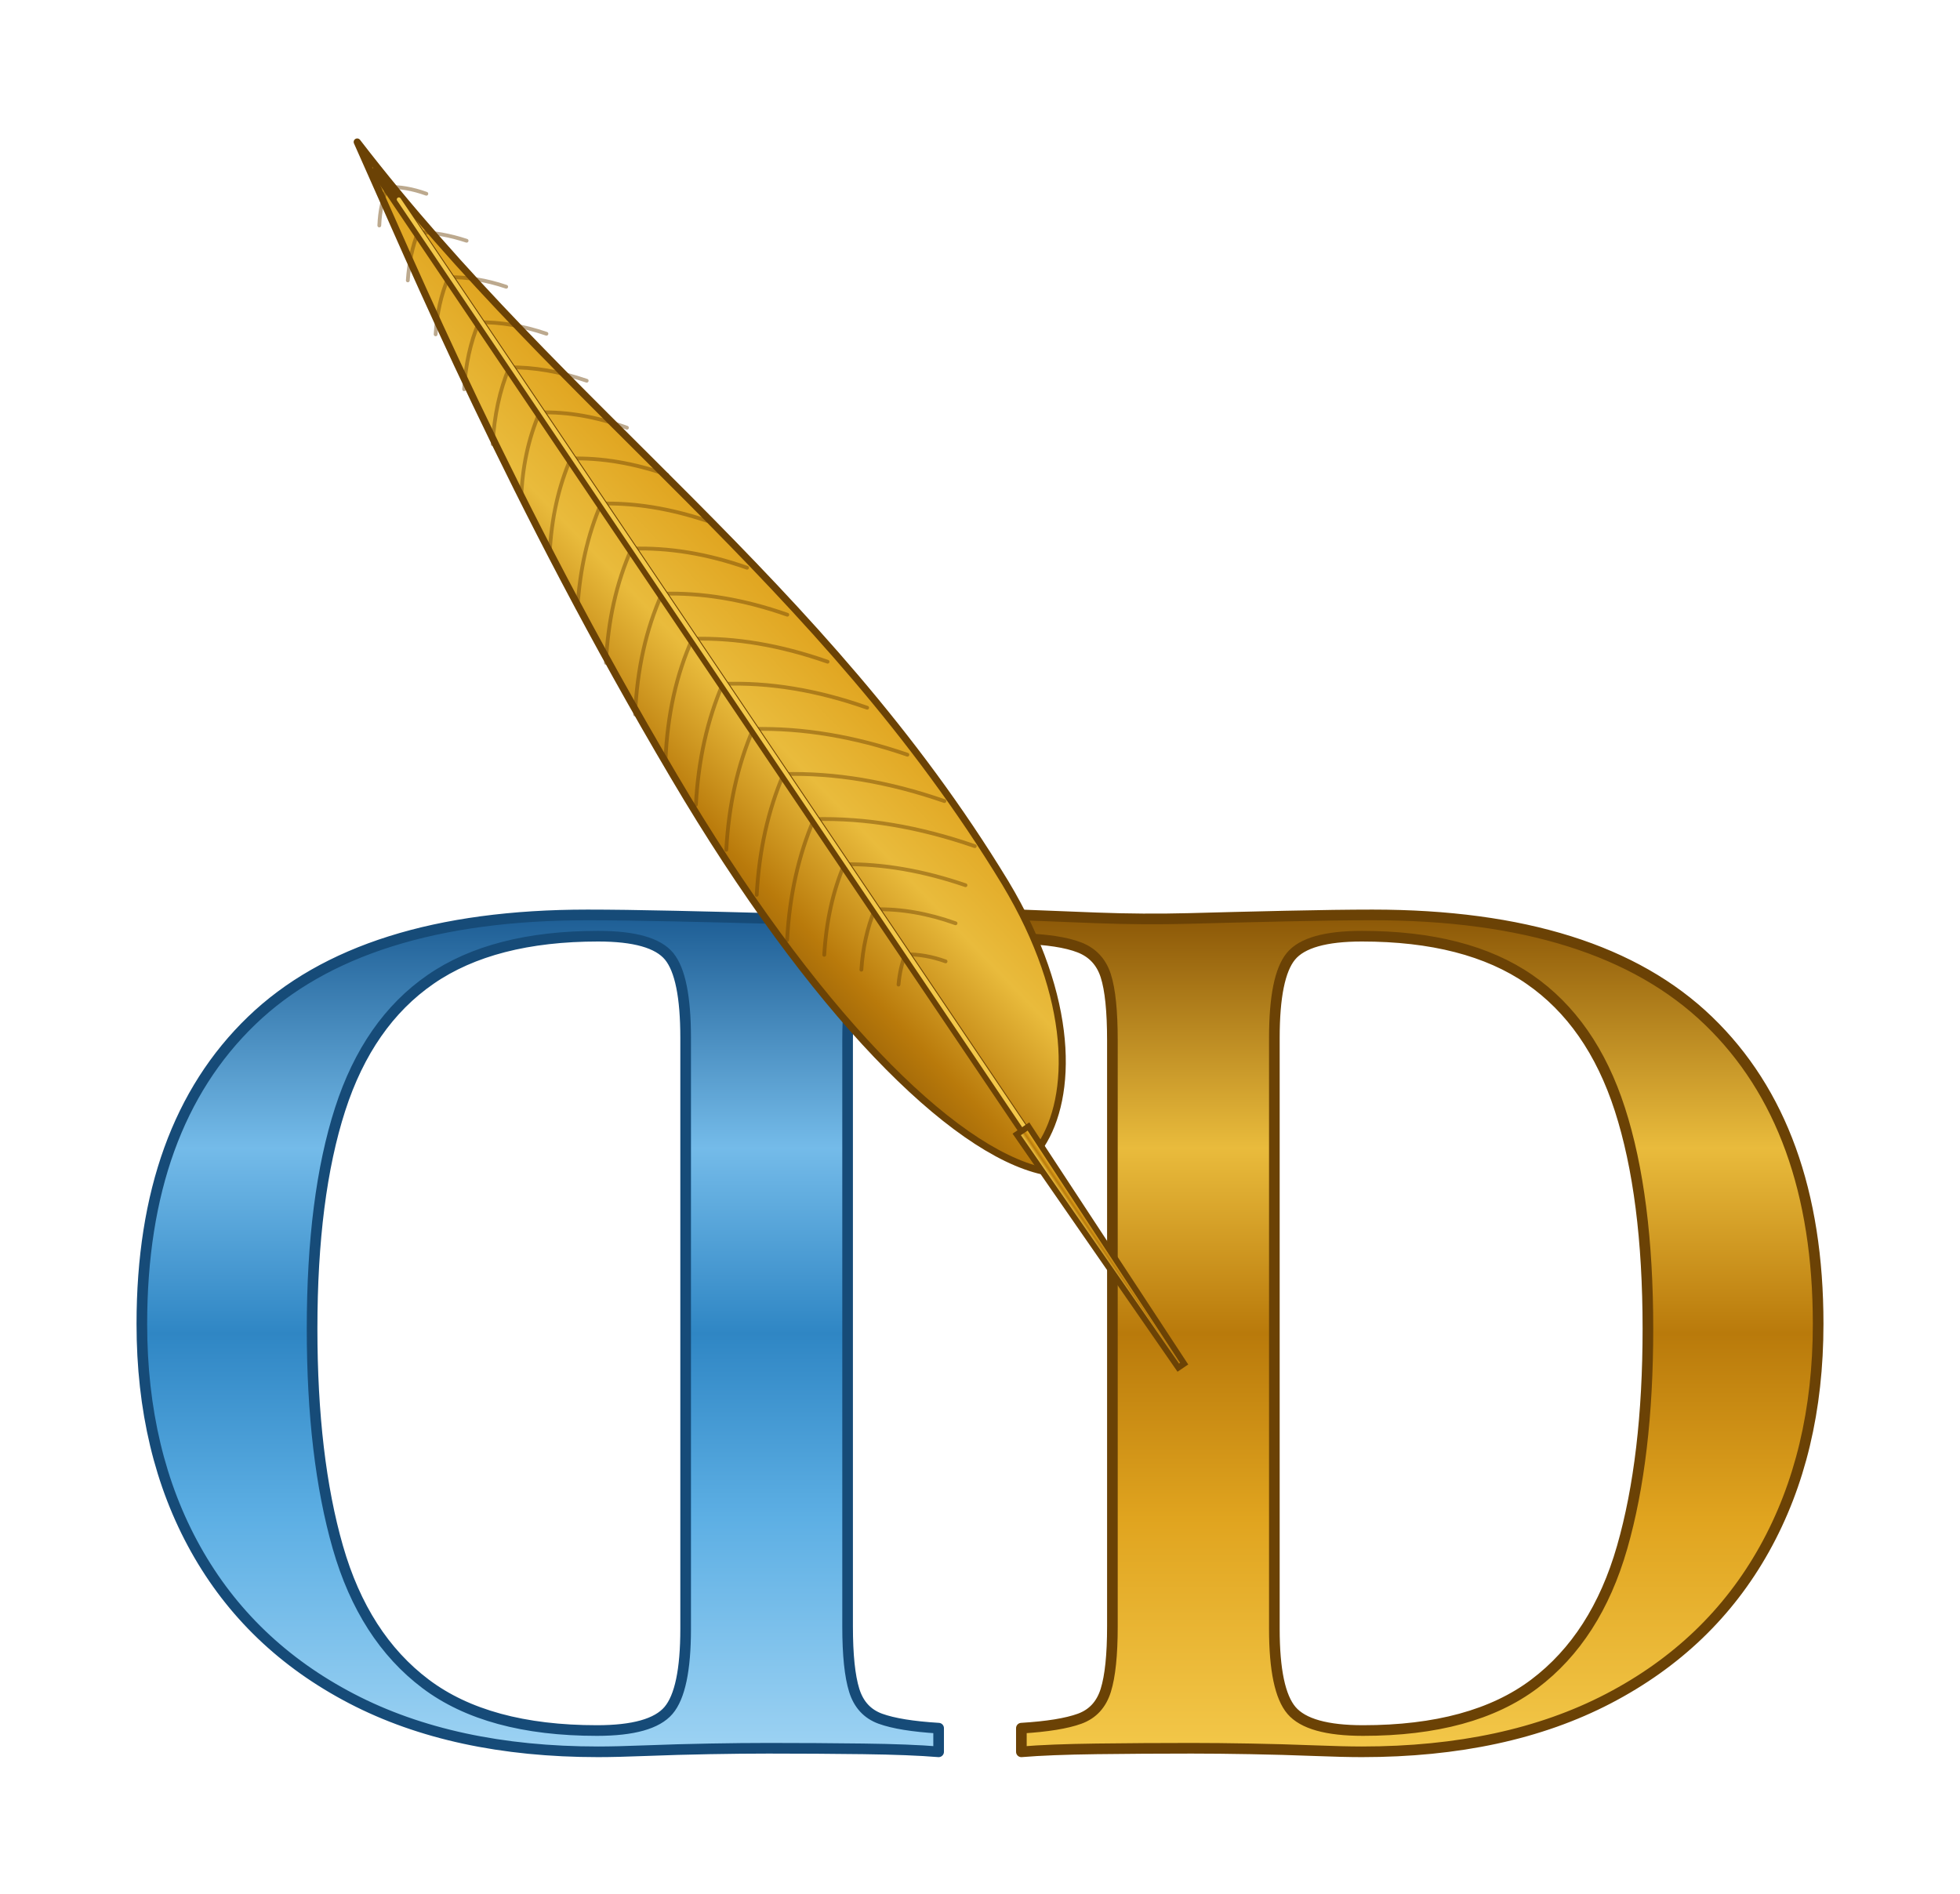
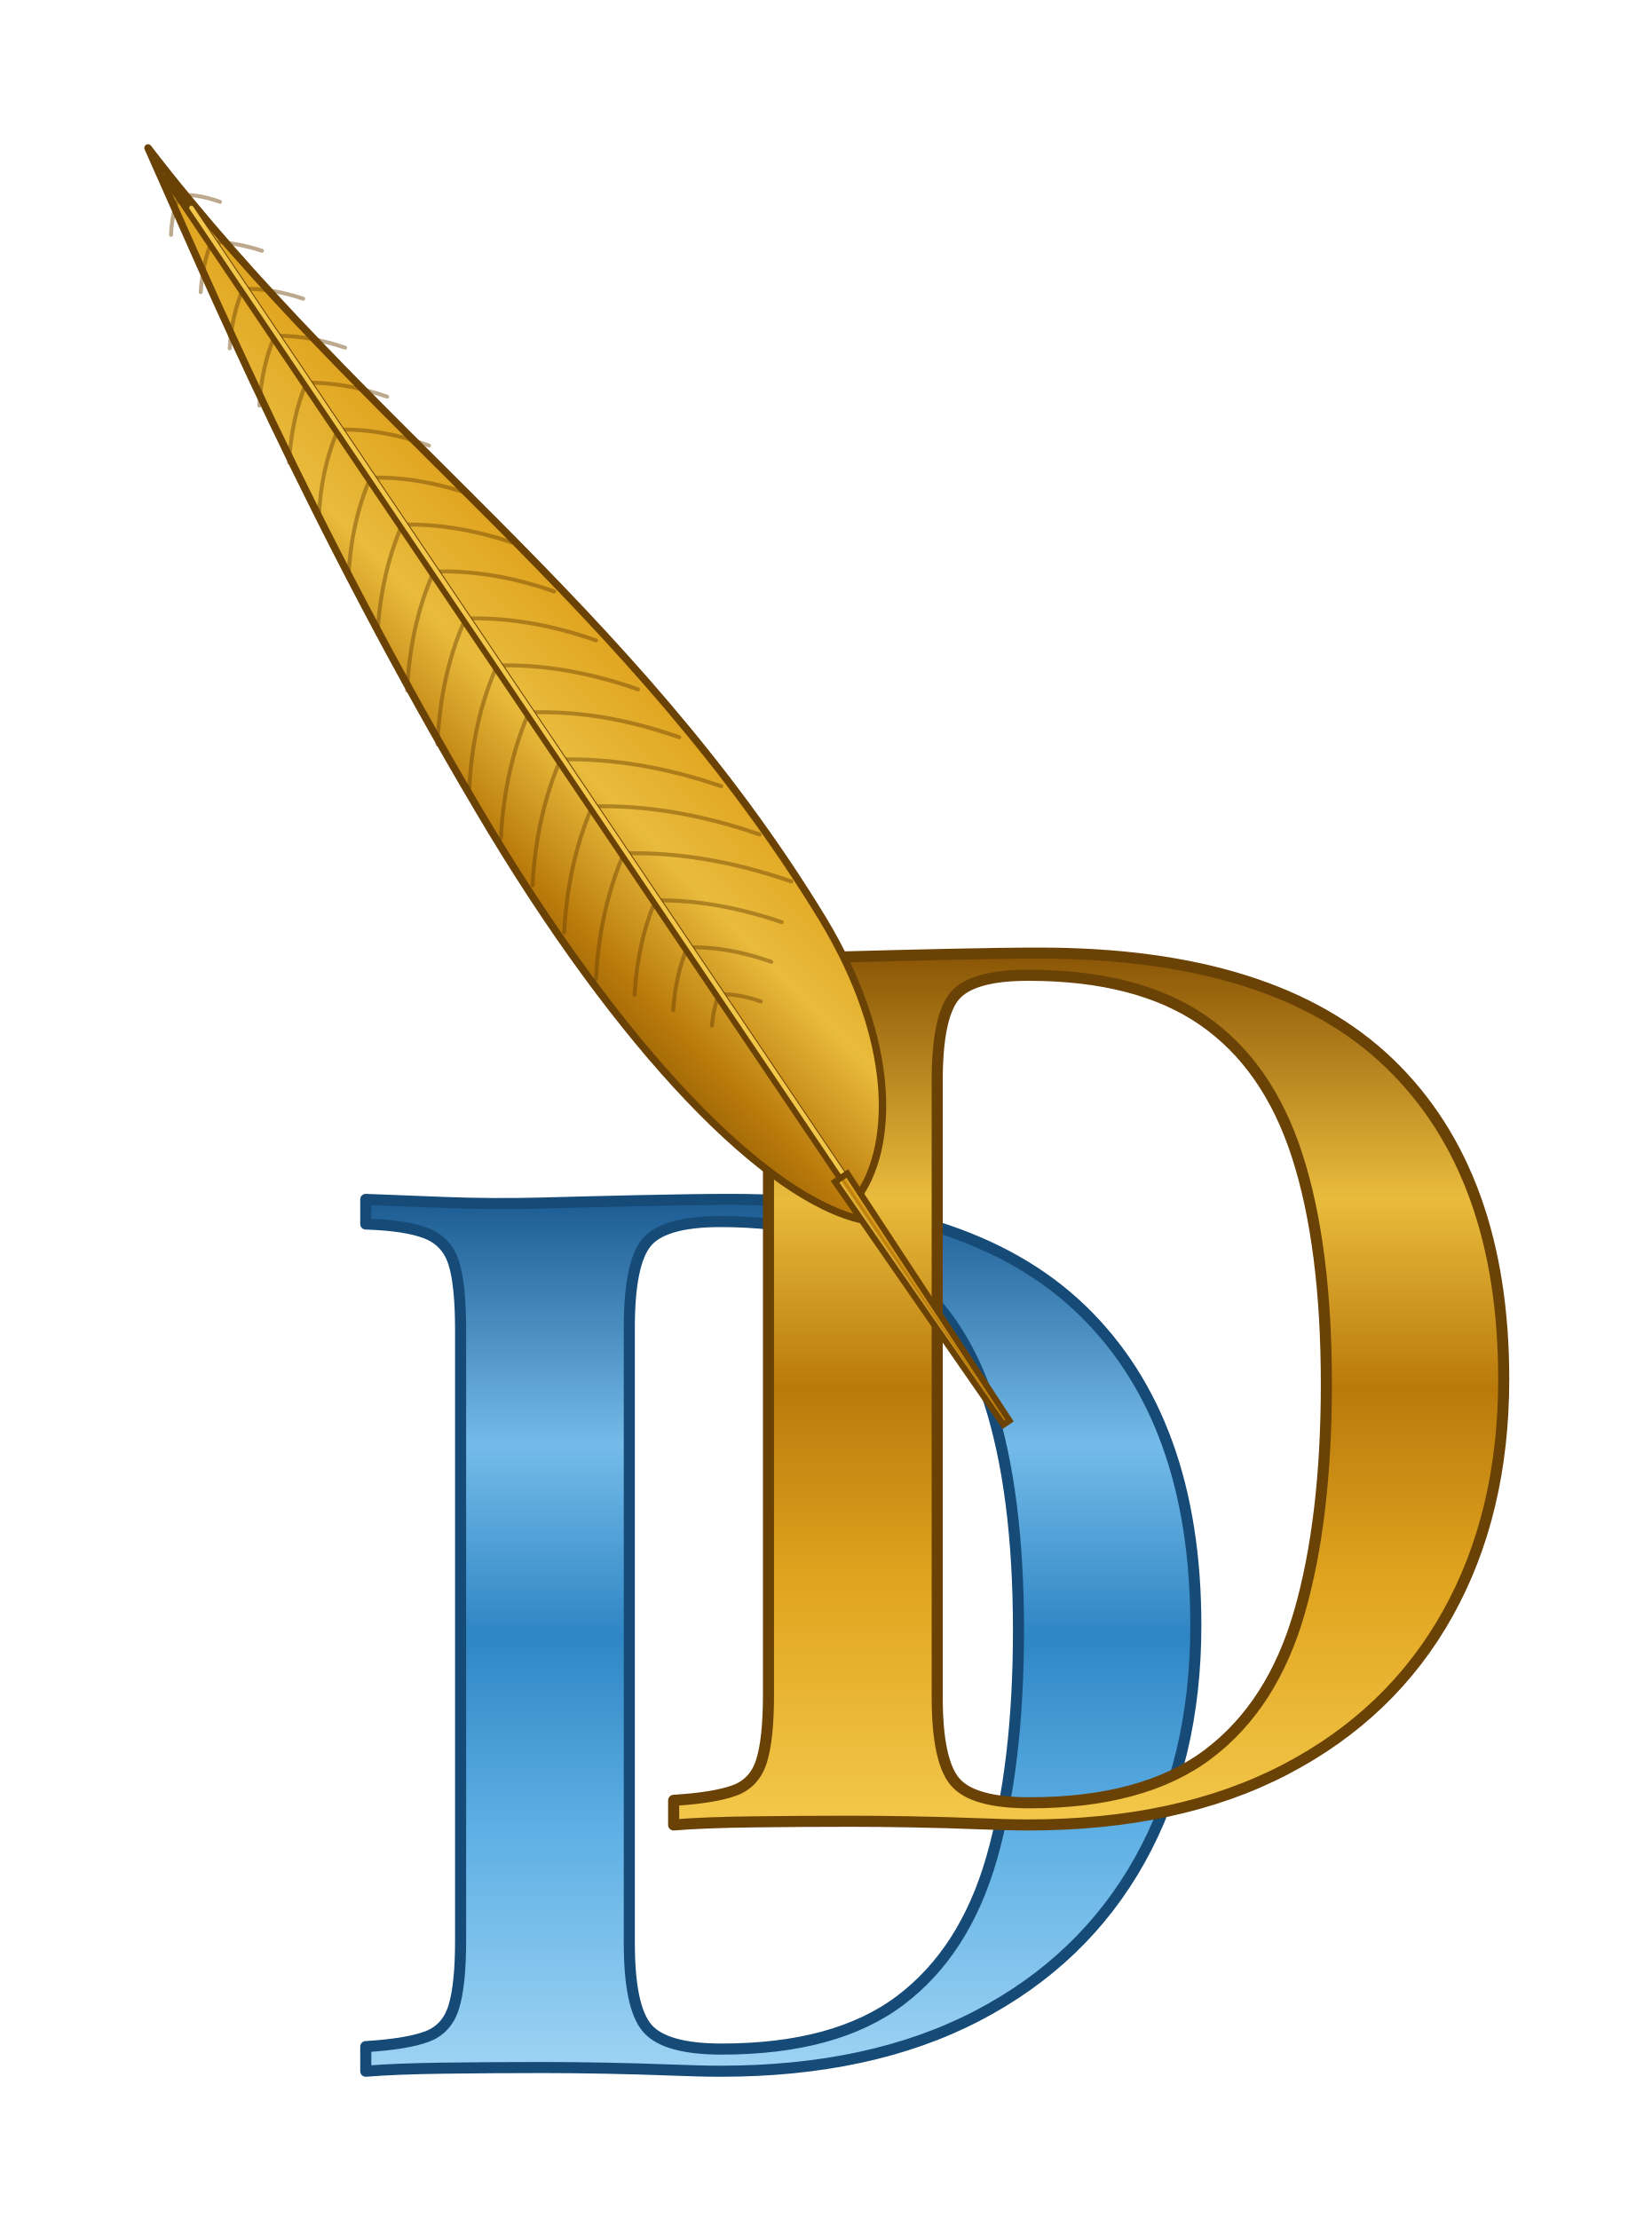
- <svg xmlns="http://www.w3.org/2000/svg" viewBox="0 0 1658 1602" role="img" aria-label="DualPay">
+ <svg xmlns="http://www.w3.org/2000/svg" viewBox="0 0 1341 1802" role="img" aria-label="DualPay">
  <defs>
    <linearGradient id="gold" x1="0" y1="0" x2="0" y2="1">
      <stop offset="0" stop-color="#F3C84A" />
      <stop offset="0.28" stop-color="#E0A41F" />
      <stop offset="0.5" stop-color="#B97A0B" />
      <stop offset="0.72" stop-color="#E9BB3C" />
      <stop offset="1" stop-color="#8A5606" />
    </linearGradient>
    <linearGradient id="blue" x1="0" y1="0" x2="0" y2="1">
      <stop offset="0" stop-color="#9ED3F3" />
      <stop offset="0.28" stop-color="#5DAFE4" />
      <stop offset="0.5" stop-color="#2F86C4" />
      <stop offset="0.72" stop-color="#74BBE9" />
      <stop offset="1" stop-color="#1C5C93" />
    </linearGradient>
    <linearGradient id="feather" x1="0" y1="0" x2="1" y2="1">
      <stop offset="0" stop-color="#F3C84A" />
      <stop offset="0.3" stop-color="#E0A41F" />
      <stop offset="0.55" stop-color="#E9BB3C" />
      <stop offset="0.8" stop-color="#B97A0B" />
      <stop offset="1" stop-color="#8A5606" />
    </linearGradient>
  </defs>
-   <g transform="translate(829,1482)">
-     <g transform="translate(1.399658,0) scale(-1,-1)">
+   <g transform="translate(297,1682)">
+     <g transform="translate(-36.39966,0) scale(1,-1)">
      <path d="M333.401 708Q524.802 708 617.602 618.5Q710.403 529 710.403 362Q710.403 253 664.902 171.5Q619.402 90 533.002 45.0Q446.602 0 324.401 0Q309.001 0 283.401 1.0Q257.801 2 230.301 2.5Q202.801 3 180.401 3Q139.401 3 100 2.5Q60.6 2 36.4 0V20Q69.2 22 85.7 28.0Q102.199 34 107.799 52.0Q113.399 70 113.399 106V602Q113.399 639 107.799 656.5Q102.199 674 85.5 680.5Q68.8 687 36.4 688V708Q60.6 707 100 705.5Q139.401 704 178.401 705Q214.201 706 259.201 707.0Q304.201 708 333.401 708ZM324.402 690Q278.402 690 264.402 673.0Q250.402 656 250.402 604V104Q250.402 52 264.902 35.0Q279.402 18 325.402 18Q418.001 18 470.401 57.5Q522.8 97 544.6 173.0Q566.4 249 566.4 358Q566.4 470 542.7 543.5Q519 617 466.101 653.5Q413.201 690 324.402 690Z" fill="url(#blue)" stroke="#164B78" stroke-width="9" stroke-linejoin="round" />
    </g>
-     <g transform="translate(-1.399658,0) scale(1,-1)">
+     <g transform="translate(213.6003,-200) scale(1,-1)">
      <path d="M333.401 708Q524.802 708 617.602 618.5Q710.403 529 710.403 362Q710.403 253 664.902 171.5Q619.402 90 533.002 45.0Q446.602 0 324.401 0Q309.001 0 283.401 1.0Q257.801 2 230.301 2.5Q202.801 3 180.401 3Q139.401 3 100 2.5Q60.6 2 36.4 0V20Q69.2 22 85.7 28.0Q102.199 34 107.799 52.0Q113.399 70 113.399 106V602Q113.399 639 107.799 656.5Q102.199 674 85.5 680.5Q68.8 687 36.4 688V708Q60.6 707 100 705.5Q139.401 704 178.401 705Q214.201 706 259.201 707.0Q304.201 708 333.401 708ZM324.402 690Q278.402 690 264.402 673.0Q250.402 656 250.402 604V104Q250.402 52 264.902 35.0Q279.402 18 325.402 18Q418.001 18 470.401 57.5Q522.8 97 544.6 173.0Q566.4 249 566.4 358Q566.4 470 542.7 543.5Q519 617 466.101 653.5Q413.201 690 324.402 690Z" fill="url(#gold)" stroke="#6B4205" stroke-width="9" stroke-linejoin="round" />
    </g>
-     <g transform="translate(10,-566) rotate(56)">
+     <g transform="translate(360,-766) rotate(56)">
      <g fill="url(#feather)" stroke="#6B4205" stroke-width="6" stroke-linejoin="round">
        <path d="M-960,0 C-672,-18 -432,-118 -134,-104 C-19,-98 48,-50 67,-5 L86,6 C29,60 -134,92 -365,78 C-634,62 -845,20 -960,0 Z" />
      </g>
      <path d="M-914,0 Q-906,-13 -891,-24 M-914,0 Q-906,13 -891,24 M-868,0 Q-857,-16 -839,-30 M-868,0 Q-857,16 -839,30 M-822,0 Q-809,-20 -788,-36 M-822,0 Q-809,20 -788,36 M-776,0 Q-761,-23 -736,-42 M-776,0 Q-761,23 -736,42 M-730,0 Q-713,-26 -684,-48 M-730,0 Q-713,26 -684,48 M-684,0 Q-665,-30 -632,-54 M-684,0 Q-665,30 -632,54 M-637,0 Q-616,-33 -580,-60 M-637,0 Q-616,33 -580,60 M-591,0 Q-568,-36 -529,-66 M-591,0 Q-568,36 -529,66 M-545,0 Q-520,-40 -477,-72 M-545,0 Q-520,40 -477,72 M-499,0 Q-472,-43 -425,-78 M-499,0 Q-473,42 -427,76 M-453,0 Q-424,-46 -373,-84 M-453,0 Q-427,42 -381,76 M-407,0 Q-376,-50 -322,-90 M-407,0 Q-380,42 -335,76 M-361,0 Q-327,-53 -270,-96 M-361,0 Q-334,42 -289,76 M-315,0 Q-280,-55 -220,-100 M-315,0 Q-288,42 -243,76 M-269,0 Q-234,-55 -174,-100 M-269,0 Q-242,42 -197,76 M-223,0 Q-196,-41 -151,-75 M-223,0 Q-203,31 -169,57 M-177,0 Q-159,-28 -129,-50 M-177,0 Q-163,21 -141,38 M-131,0 Q-122,-14 -107,-25 M-131,0 Q-124,10 -113,19" fill="none" stroke="#6B4205" stroke-opacity=".45" stroke-width="3.2" stroke-linecap="round" />
      <path d="M-930,0 L192,0" stroke="#6B4205" stroke-width="9" stroke-linecap="round" fill="none" />
      <path d="M-900,-2 L192,-2" stroke="#F3C84A" stroke-width="3.5" stroke-linecap="round" fill="none" />
      <path d="M48,-5 L288,-2 L288,4 L48,7 Z" fill="url(#gold)" stroke="#6B4205" stroke-width="5" />
    </g>
  </g>
</svg>
